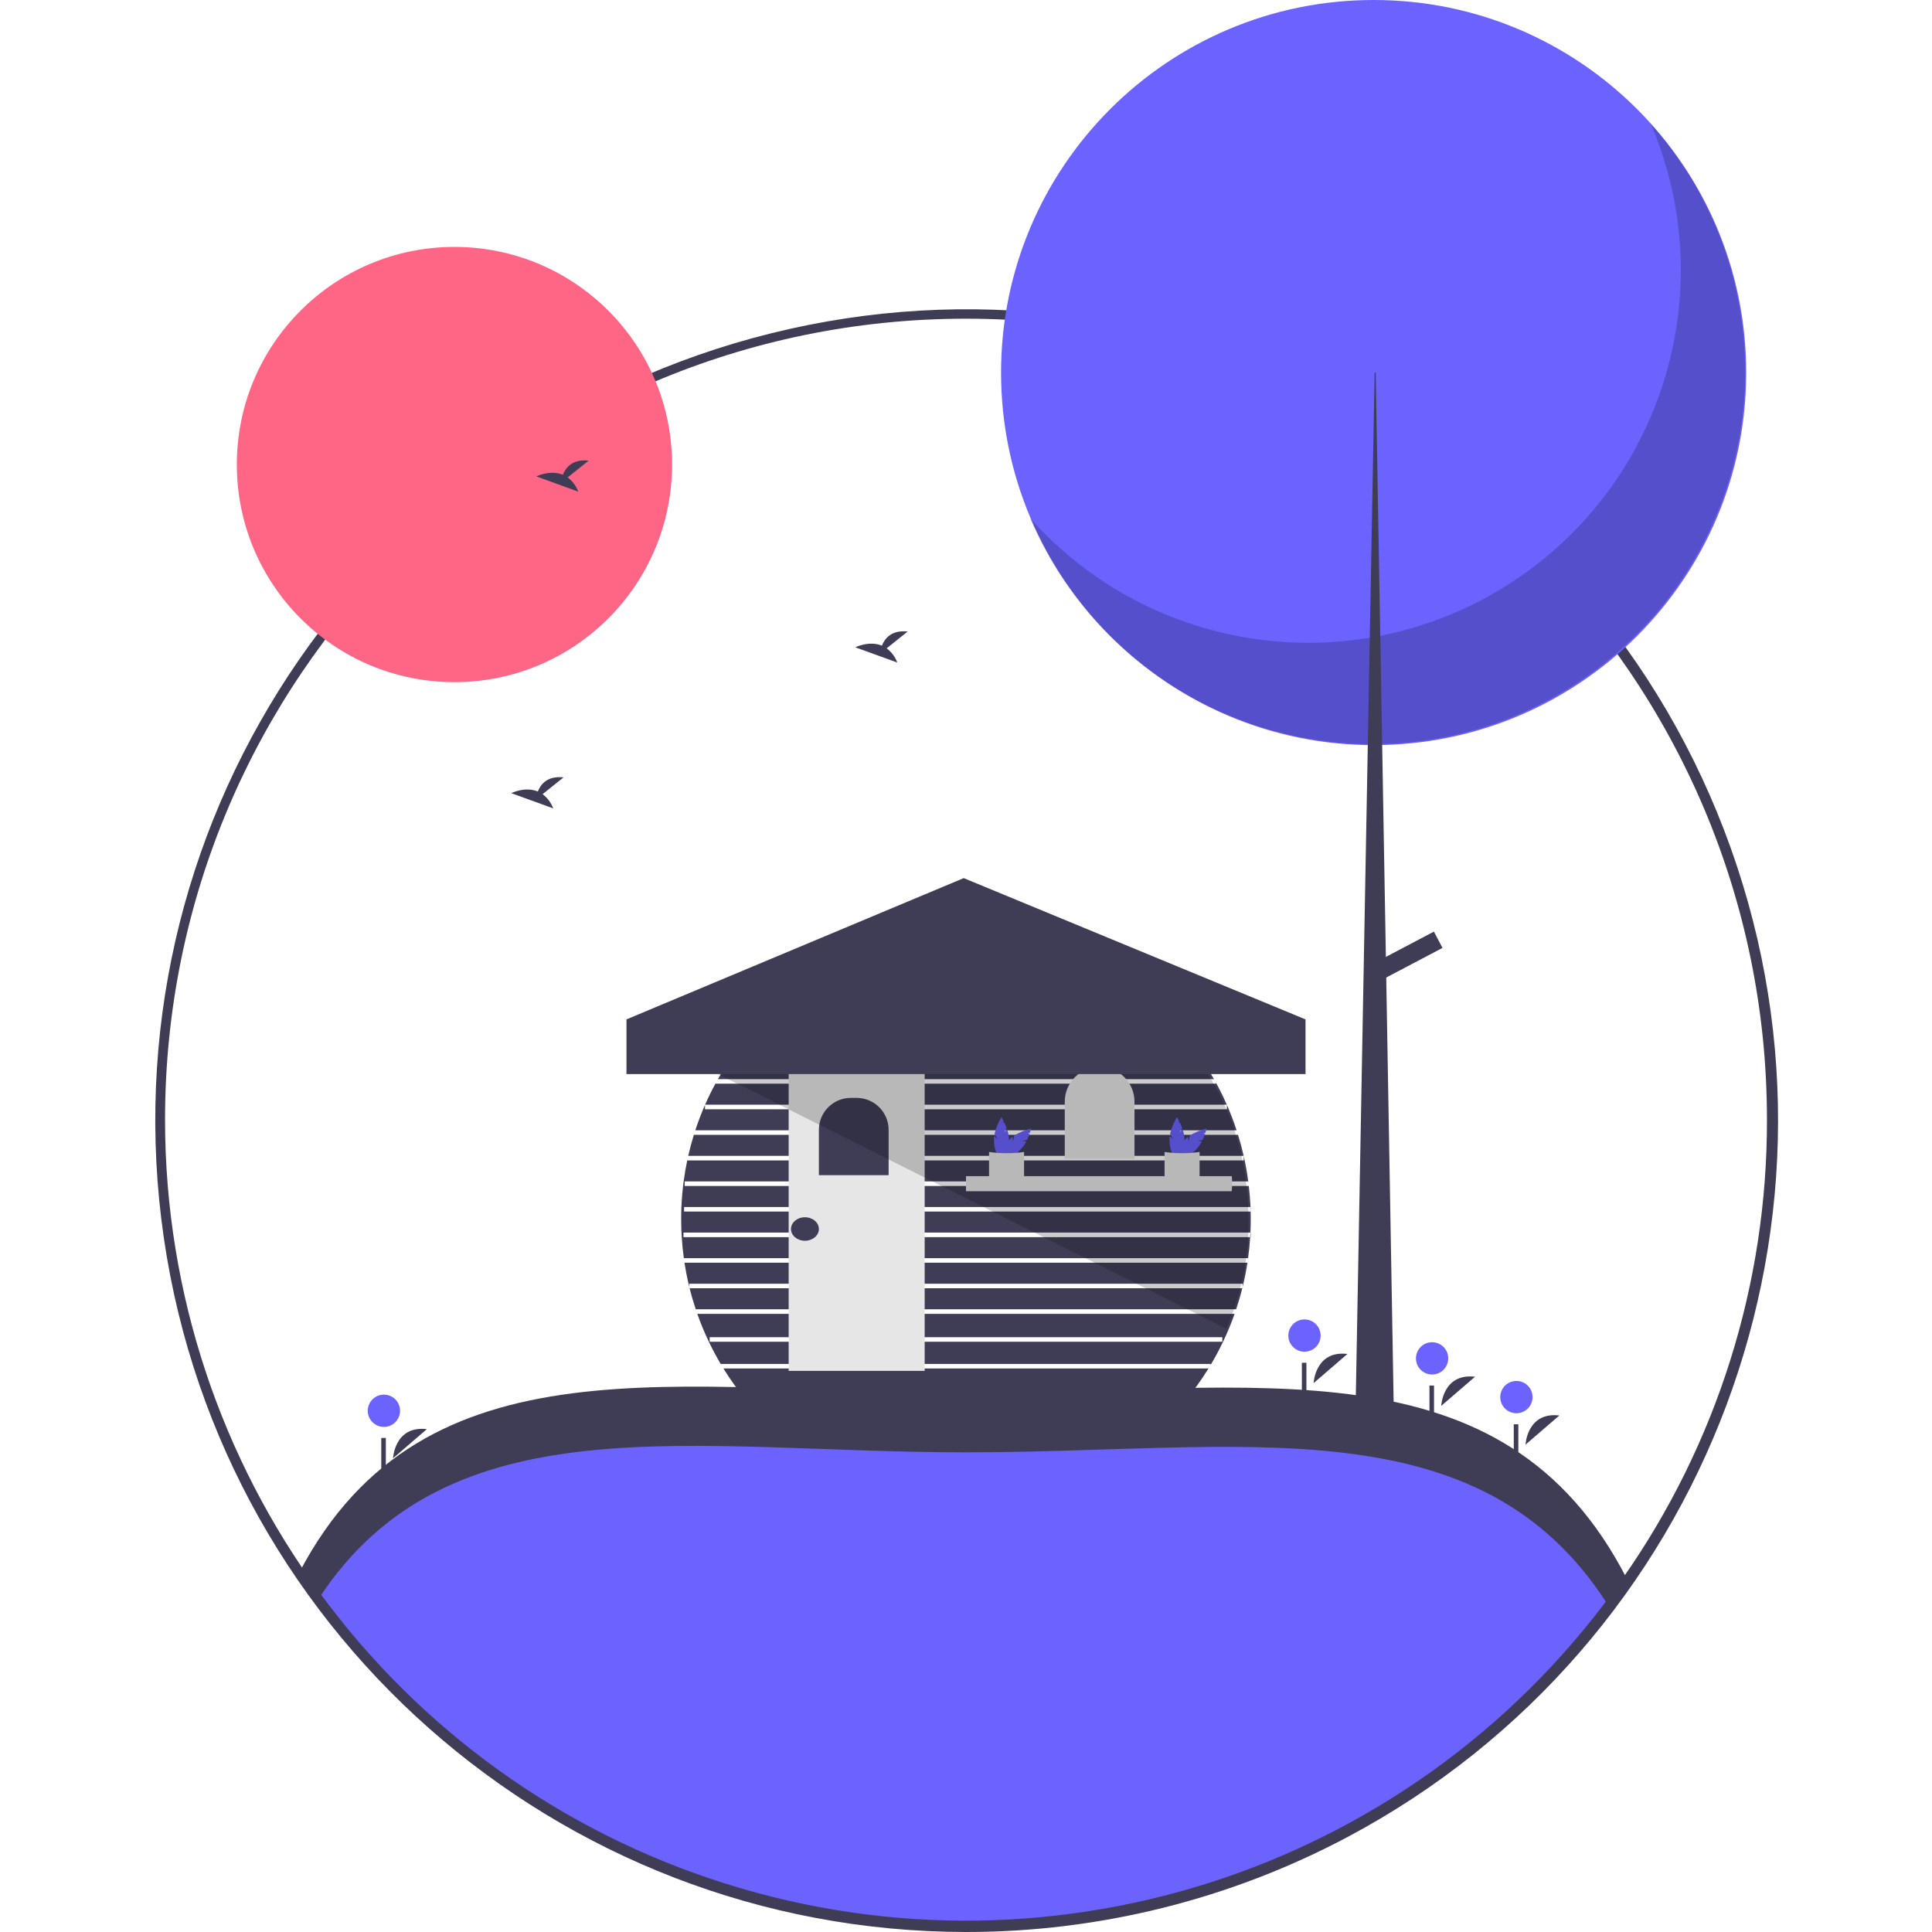
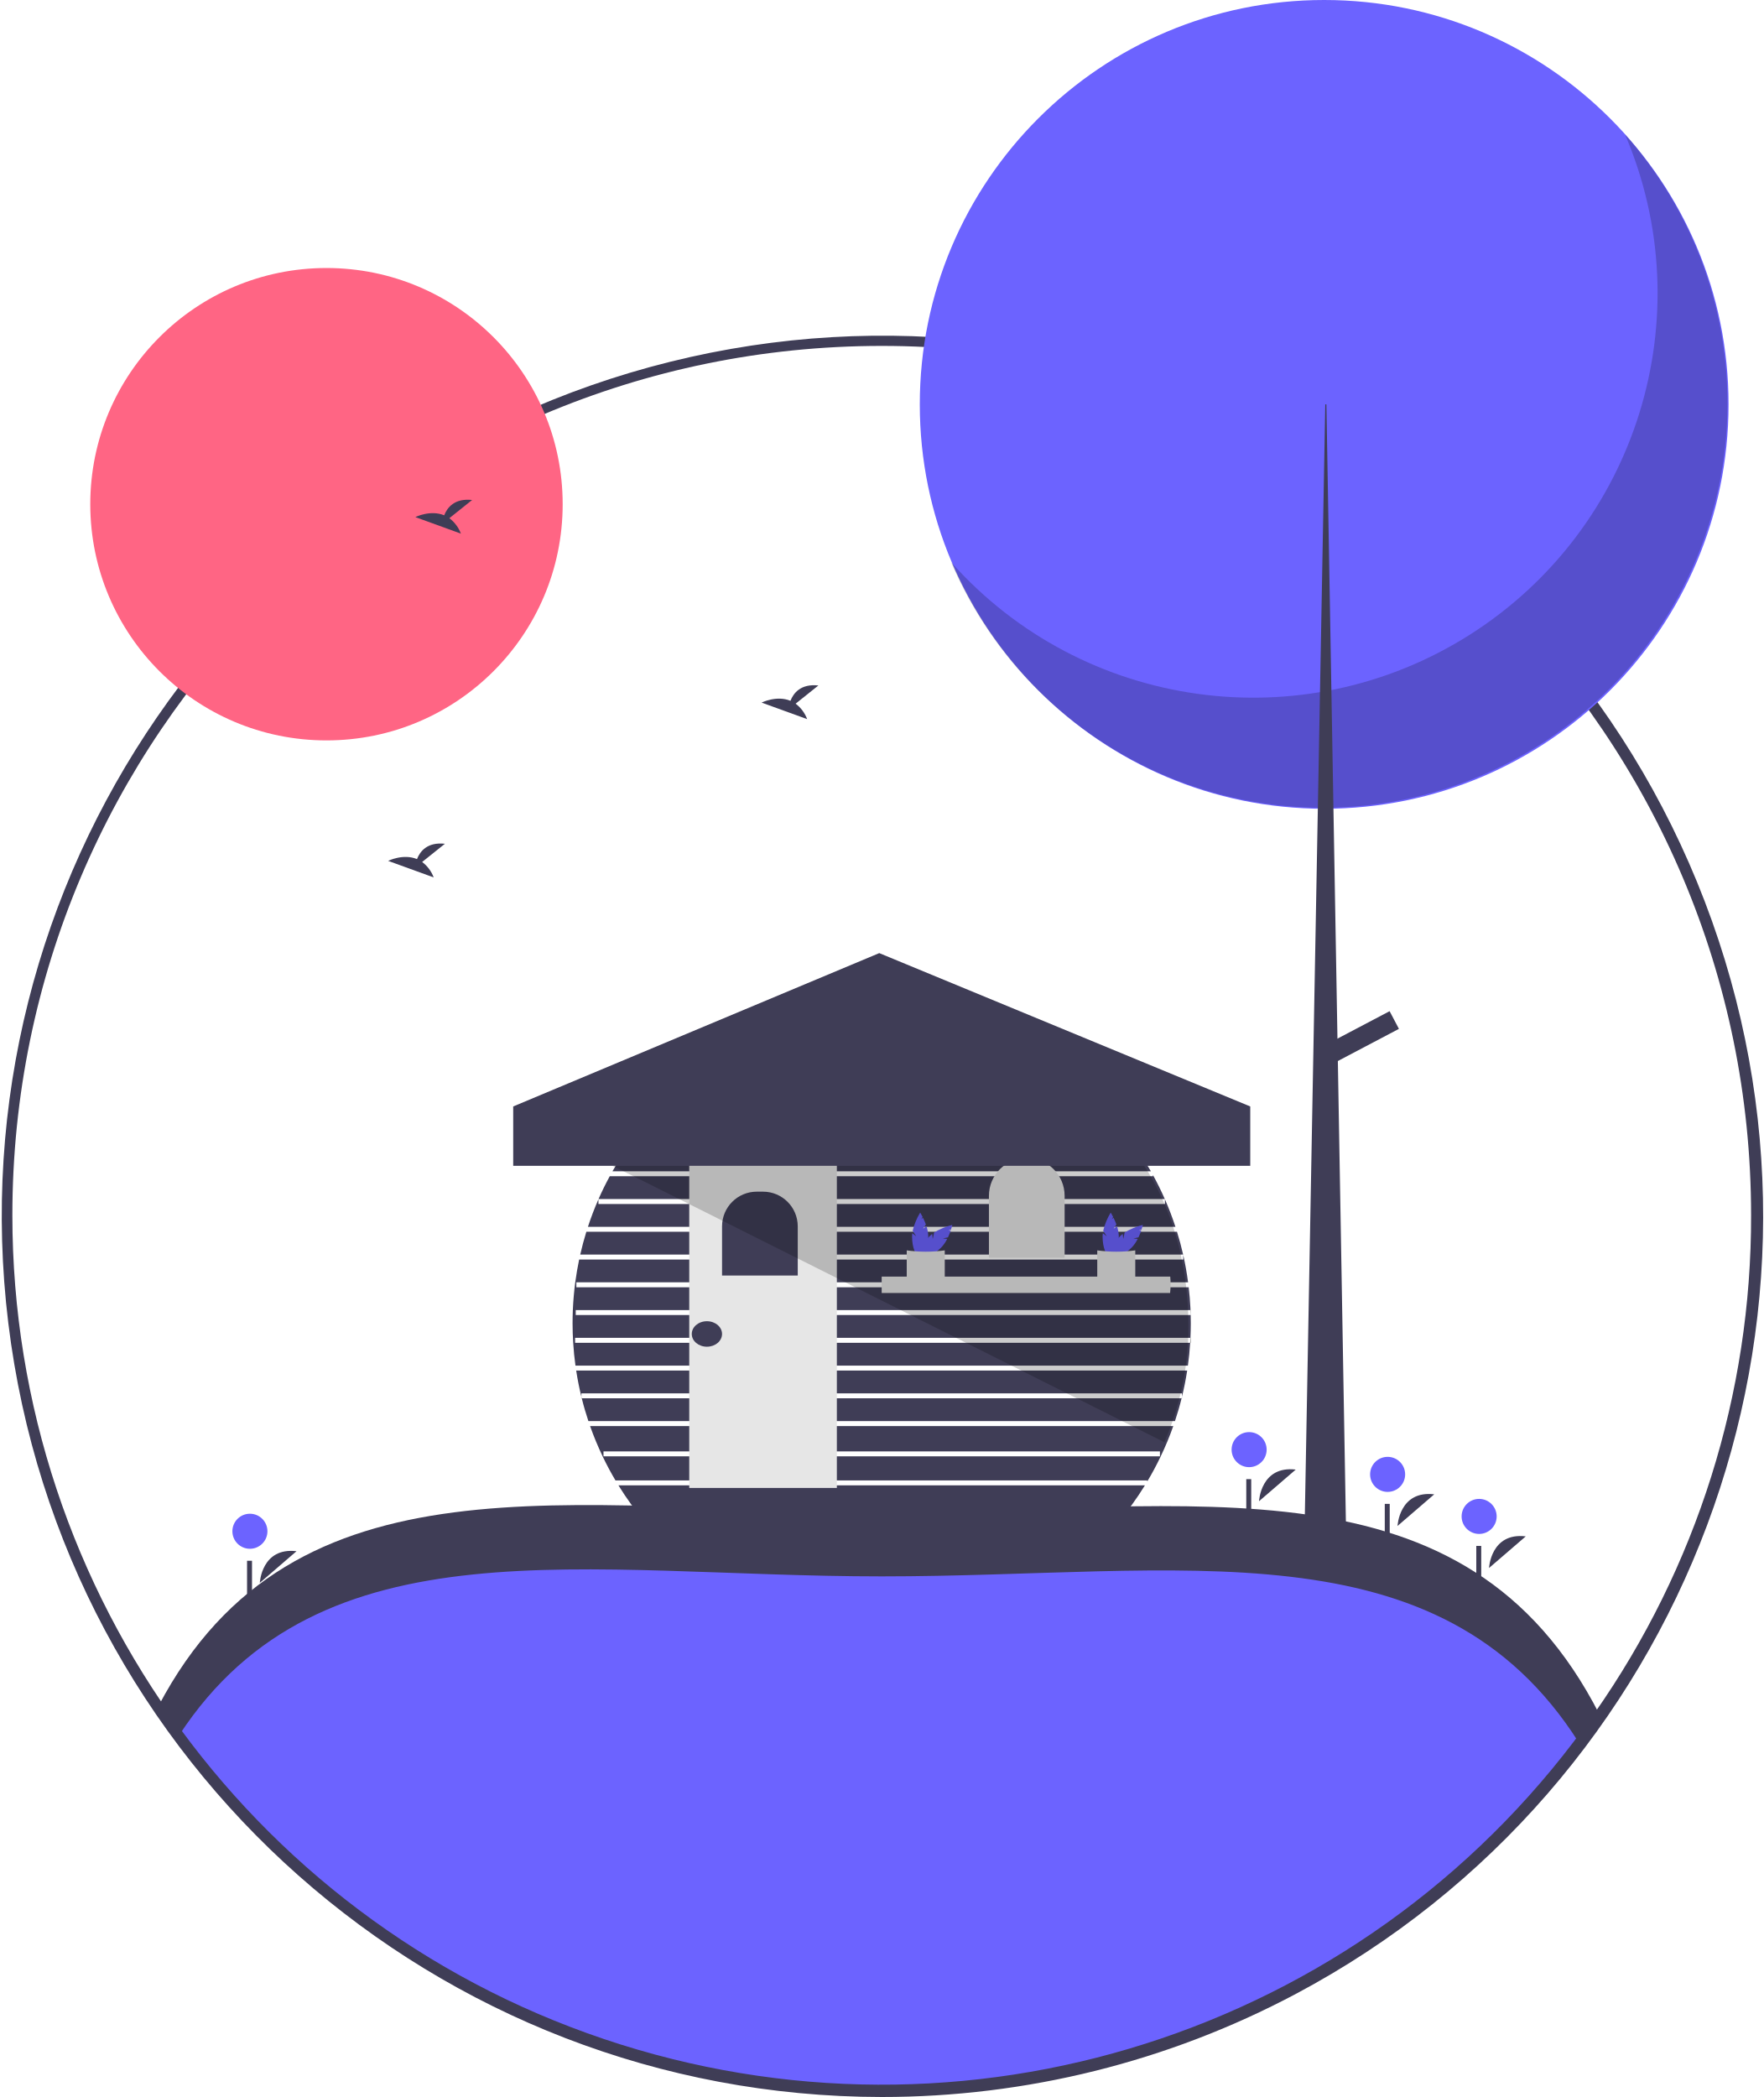
- <svg xmlns="http://www.w3.org/2000/svg" data-name="Layer 1" width="100" height="100" viewBox="0 0 713 847.86">
+ <svg xmlns="http://www.w3.org/2000/svg" data-name="Layer 1" width="100%" height="100%" viewBox="0 0 713 847.86">
  <path d="M482.08,603.4a122.537,122.537,0,0,0,5.14,12.38v.01q2.355,4.92,5.12,9.59H707.36v.43q2.925-4.875,5.38-10.04a120.099,120.099,0,0,0,5.14-12.37Zm5.42,12.25v-2H712.49v2Zm16.76,26.54H695.7a125.032,125.032,0,0,0,10.71-14.81H493.55A125.041,125.041,0,0,0,504.26,642.191Z" transform="translate(-243.5 -26.81984)" fill="#3f3d56" />
  <path d="M721.24,592.181c-.77,3.13-1.67,6.2-2.68,9.22H481.4c-1.01-3.02-1.91-6.09-2.68-9.22Z" transform="translate(-243.5 -26.81984)" fill="#3f3d56" />
  <path d="M721.39,591.59v-1.41H478.57v1.41q-1.275-5.22-2.11-10.63H723.5Q722.675,586.361,721.39,591.59Z" transform="translate(-243.5 -26.81984)" fill="#3f3d56" />
  <path d="M476.02,567.74v2H724.71c-.19,3.11-.49,6.18-.92,9.22H476.17c-.42-3.02-.73-6.08-.91-9.18-.18-2.62-.26-5.26-.26-7.93,0-1.8.04-3.59.11-5.37v-.02q.255-5.685.98-11.22v-.01q.63-4.635,1.57-9.16H721.9v-1.82q1.23,5.43,1.96,11.04H476.53v2H724.11q.495,4.185.7,8.44l.03.78H476.28v2H724.91c.04,1.11.05,2.22.05,3.34,0,1.98-.05,3.94-.14,5.89Z" transform="translate(-243.5 -26.81984)" fill="#3f3d56" />
  <path d="M721.86,534.071H478.1q1.065-4.68,2.47-9.22H719.35v-.11C720.31,527.8,721.14,530.91,721.86,534.071Z" transform="translate(-243.5 -26.81984)" fill="#3f3d56" />
  <path d="M718.75,522.85H481.21q1.86-5.7,4.25-11.14v1.91H714.5v-1.9Q716.885,517.15,718.75,522.85Z" transform="translate(-243.5 -26.81984)" fill="#3f3d56" />
  <path d="M714.45,511.62H485.5q2.07-4.71,4.53-9.22H709.66v-.5Q712.27,506.641,714.45,511.62Z" transform="translate(-243.5 -26.81984)" fill="#3f3d56" />
  <path d="M708.82,500.4H491.13a125.006,125.006,0,0,1,217.69,0Z" transform="translate(-243.5 -26.81984)" fill="#3f3d56" />
  <path d="M478.57,591.59a5.653,5.653,0,0,0,.15.59h-.15Z" transform="translate(-243.5 -26.81984)" opacity="0.5" />
  <path d="M721.39,591.59v.59h-.15A5.666,5.666,0,0,0,721.39,591.59Z" transform="translate(-243.5 -26.81984)" opacity="0.5" />
  <path d="M724.96,567.74v2h-.25c.02-.25.04-.5.05-.75.02-.42.04-.83.06-1.25Z" transform="translate(-243.5 -26.81984)" opacity="0.5" />
  <path d="M724.96,556.51v2h-.05c-.01-.67-.04-1.33-.07-2Z" transform="translate(-243.5 -26.81984)" opacity="0.5" />
  <path d="M721.9,534.071v.18c-.01-.06-.03-.12-.04-.18Z" transform="translate(-243.5 -26.81984)" opacity="0.5" />
  <path d="M485.46,511.62h.04a.357.357,0,0,1-.04.09Z" transform="translate(-243.5 -26.81984)" opacity="0.5" />
  <path d="M714.5,511.62v.1a.935.935,0,0,0-.05-.1Z" transform="translate(-243.5 -26.81984)" opacity="0.5" />
  <rect x="254.71" y="462.358" width="203.539" height="2" opacity="0.5" />
  <rect x="263.127" y="451.135" width="187.214" height="2" opacity="0.5" />
  <rect x="274.605" y="439.912" width="163.749" height="2" opacity="0.5" />
  <rect x="530.603" y="455.637" width="136.203" height="2" transform="translate(-244.3907 -25.64963) rotate(-0.11191)" opacity="0.5" />
  <rect x="278.674" y="469.361" width="59.684" height="132.248" fill="#e6e6e6" />
  <path d="M305.978,481.813h2.527a14.04,14.04,0,0,1,14.04,14.04v19.88a0,0,0,0,1,0,0H291.937a0,0,0,0,1,0,0V495.853A14.04,14.04,0,0,1,305.978,481.813Z" fill="#3f3d56" />
  <path d="M415.144,468.204h0a15.304,15.304,0,0,1,15.304,15.304v24.996a0,0,0,0,1,0,0H399.84a0,0,0,0,1,0,0v-24.996A15.304,15.304,0,0,1,415.144,468.204Z" fill="#e6e6e6" />
  <path d="M716.798,546.036a31.95,31.95,0,0,1-.199,3.571H599.98V542.975H716.65Q716.795,544.498,716.798,546.036Z" transform="translate(-243.5 -26.81984)" fill="#e6e6e6" />
  <path d="M616.715,523.649l1.134-1.752a26.267,26.267,0,0,0-1.163-2.723l-.733.592.58-.897c-.553-1.089-.988-1.775-.988-1.775a25.173,25.173,0,0,0-3.033,7.376l1.455,2.248-1.61-1.301a10.627,10.627,0,0,0-.088,1.333c0,4.493,1.467,8.135,3.277,8.135s3.277-3.642,3.277-8.135a13.991,13.991,0,0,0-.75-4.198Z" transform="translate(-243.5 -26.81984)" fill="#6c63ff" />
  <path d="M624.739,527.544l2.041-.437a26.267,26.267,0,0,0,1.103-2.748l-.937-.1,1.045-.224c.379-1.161.556-1.954.556-1.954a25.173,25.173,0,0,0-7.361,3.071l-.561,2.618-.219-2.059a10.628,10.628,0,0,0-1.005.88c-3.177,3.177-4.715,6.79-3.435,8.069s4.893-.258,8.069-3.435a13.991,13.991,0,0,0,2.438-3.498Z" transform="translate(-243.5 -26.81984)" fill="#6c63ff" />
  <path d="M625.485,544.928c-4.732.303-9.887-.018-15.372,0V532.371a55.407,55.407,0,0,0,15.372,0Z" transform="translate(-243.5 -26.81984)" fill="#e6e6e6" />
  <path d="M693.744,523.649l1.134-1.752a26.267,26.267,0,0,0-1.163-2.723l-.733.592.58-.897c-.553-1.089-.988-1.775-.988-1.775a25.173,25.173,0,0,0-3.033,7.376l1.455,2.248-1.61-1.301a10.627,10.627,0,0,0-.088,1.333c0,4.493,1.467,8.135,3.277,8.135s3.277-3.642,3.277-8.135a13.991,13.991,0,0,0-.75-4.198Z" transform="translate(-243.5 -26.81984)" fill="#6c63ff" />
  <path d="M701.768,527.544l2.041-.437a26.267,26.267,0,0,0,1.103-2.748l-.937-.1,1.045-.224c.379-1.161.556-1.954.556-1.954a25.173,25.173,0,0,0-7.361,3.071l-.561,2.618-.219-2.059a10.628,10.628,0,0,0-1.005.88c-3.177,3.177-4.715,6.79-3.435,8.069s4.893-.258,8.069-3.435a13.991,13.991,0,0,0,2.438-3.498Z" transform="translate(-243.5 -26.81984)" fill="#6c63ff" />
  <path d="M702.513,544.928c-4.732.303-9.887-.018-15.372,0V532.371a55.407,55.407,0,0,0,15.372,0Z" transform="translate(-243.5 -26.81984)" fill="#e6e6e6" />
  <ellipse cx="285.816" cy="539.349" rx="6.121" ry="5.153" fill="#3f3d56" />
  <path d="M890.19,720.98c-64.01,91.42-170.12,151.2-290.19,151.2-121.51,0-228.72-61.22-292.47-154.5,54.9-104.35,166.37-78.5,292.47-78.5C727.42,639.181,835.87,614.84,890.19,720.98Z" transform="translate(-243.5 -26.81984)" fill="#6c63ff" />
  <path d="M600,664.181c121.207,0,225.245-22.015,281.858,67.196q4.273-5.614,8.332-11.396c-54.32-106.14-162.77-81.8-290.19-81.8-126.1,0-237.57-25.85-292.47,78.5q4.071,5.957,8.382,11.732C373.276,640.784,480.013,664.181,600,664.181Z" transform="translate(-243.5 -26.81984)" fill="#3f3d56" />
  <path d="M600,874.68a356.041,356.041,0,1,1,167.295-41.605A356.627,356.627,0,0,1,600,874.68Zm0-710a353.5,353.5,0,1,0,165.885,665.746A356.518,356.518,0,0,0,889.781,720.689a354.039,354.039,0,0,0,35.937-340.105h0A353.211,353.211,0,0,0,600,164.68Z" transform="translate(-243.5 -26.81984)" fill="#3f3d56" />
  <path d="M600,872.68a354.419,354.419,0,0,1-354.5-354.5C245.5,322.708,404.528,163.68,600,163.68c195.472,0,354.5,159.028,354.5,354.5a352.229,352.229,0,0,1-63.901,203.091h0A355.097,355.097,0,0,1,600,872.68Zm0-706c-193.818,0-351.5,157.682-351.5,351.5A351.527,351.527,0,0,0,888.142,719.55h0A349.248,349.248,0,0,0,951.5,518.18C951.5,324.362,793.817,166.68,600,166.68Z" transform="translate(-243.5 -26.81984)" fill="#3f3d56" />
  <circle cx="132" cy="203.861" r="95.5" fill="#ff6584" />
  <circle cx="535.391" cy="163.5" r="163.5" fill="#6c63ff" />
  <path d="M900.512,81.115A163.513,163.513,0,0,1,628.073,254.158,163.514,163.514,0,1,0,900.512,81.115Z" transform="translate(-243.5 -26.81984)" opacity="0.2" />
  <polygon points="535.84 163.5 536.289 163.5 544.374 627.049 527.306 627.049 535.84 163.5" fill="#3f3d56" />
  <rect x="789.671" y="431.078" width="8.085" height="30.544" transform="translate(575.4112 -490.7306) rotate(62.23413)" fill="#3f3d56" />
  <path d="M752.544,633.793s.691-14.47,14.847-12.788" transform="translate(-243.5 -26.81984)" fill="#3f3d56" />
  <circle cx="505.044" cy="586.118" r="7.085" fill="#6c63ff" />
  <rect x="503.891" y="598.049" width="2" height="14" fill="#3f3d56" />
  <path d="M845.544,660.793s.691-14.47,14.847-12.788" transform="translate(-243.5 -26.81984)" fill="#3f3d56" />
  <circle cx="598.044" cy="613.118" r="7.085" fill="#6c63ff" />
  <rect x="596.891" y="625.049" width="2" height="14" fill="#3f3d56" />
  <path d="M348.544,666.793s.691-14.47,14.847-12.788" transform="translate(-243.5 -26.81984)" fill="#3f3d56" />
  <circle cx="101.044" cy="619.118" r="7.085" fill="#6c63ff" />
  <rect x="99.891" y="631.049" width="2" height="14" fill="#3f3d56" />
  <path d="M808.544,643.793s.691-14.47,14.847-12.788" transform="translate(-243.5 -26.81984)" fill="#3f3d56" />
  <circle cx="561.044" cy="596.118" r="7.085" fill="#6c63ff" />
  <rect x="559.891" y="608.049" width="2" height="14" fill="#3f3d56" />
  <path d="M425.185,236.335l9.206-7.363c-7.151-.789-10.09,3.111-11.292,6.198-5.587-2.32-11.669.72-11.669.72l18.419,6.687A13.938,13.938,0,0,0,425.185,236.335Z" transform="translate(-243.5 -26.81984)" fill="#3f3d56" />
  <path d="M565.185,311.335l9.206-7.363c-7.151-.789-10.09,3.111-11.292,6.198-5.587-2.32-11.669.72-11.669.72l18.419,6.687A13.938,13.938,0,0,0,565.185,311.335Z" transform="translate(-243.5 -26.81984)" fill="#3f3d56" />
  <path d="M414.185,375.335l9.206-7.363c-7.151-.789-10.09,3.111-11.292,6.198-5.587-2.32-11.669.72-11.669.72l18.419,6.687A13.938,13.938,0,0,0,414.185,375.335Z" transform="translate(-243.5 -26.81984)" fill="#3f3d56" />
  <path d="M724,563.181a116.421,116.421,0,0,1-9.73,46.75L506.9,506.01l-15.77-7.83,21.37-1.17,185.21-10.12C715.34,507.37,724,534.03,724,563.181Z" transform="translate(-243.5 -26.81984)" opacity="0.2" />
  <polygon points="505.5 471.361 207.5 471.361 207.5 447.361 355.5 385.361 505.5 447.361 505.5 471.361" fill="#3f3d56" />
</svg>
